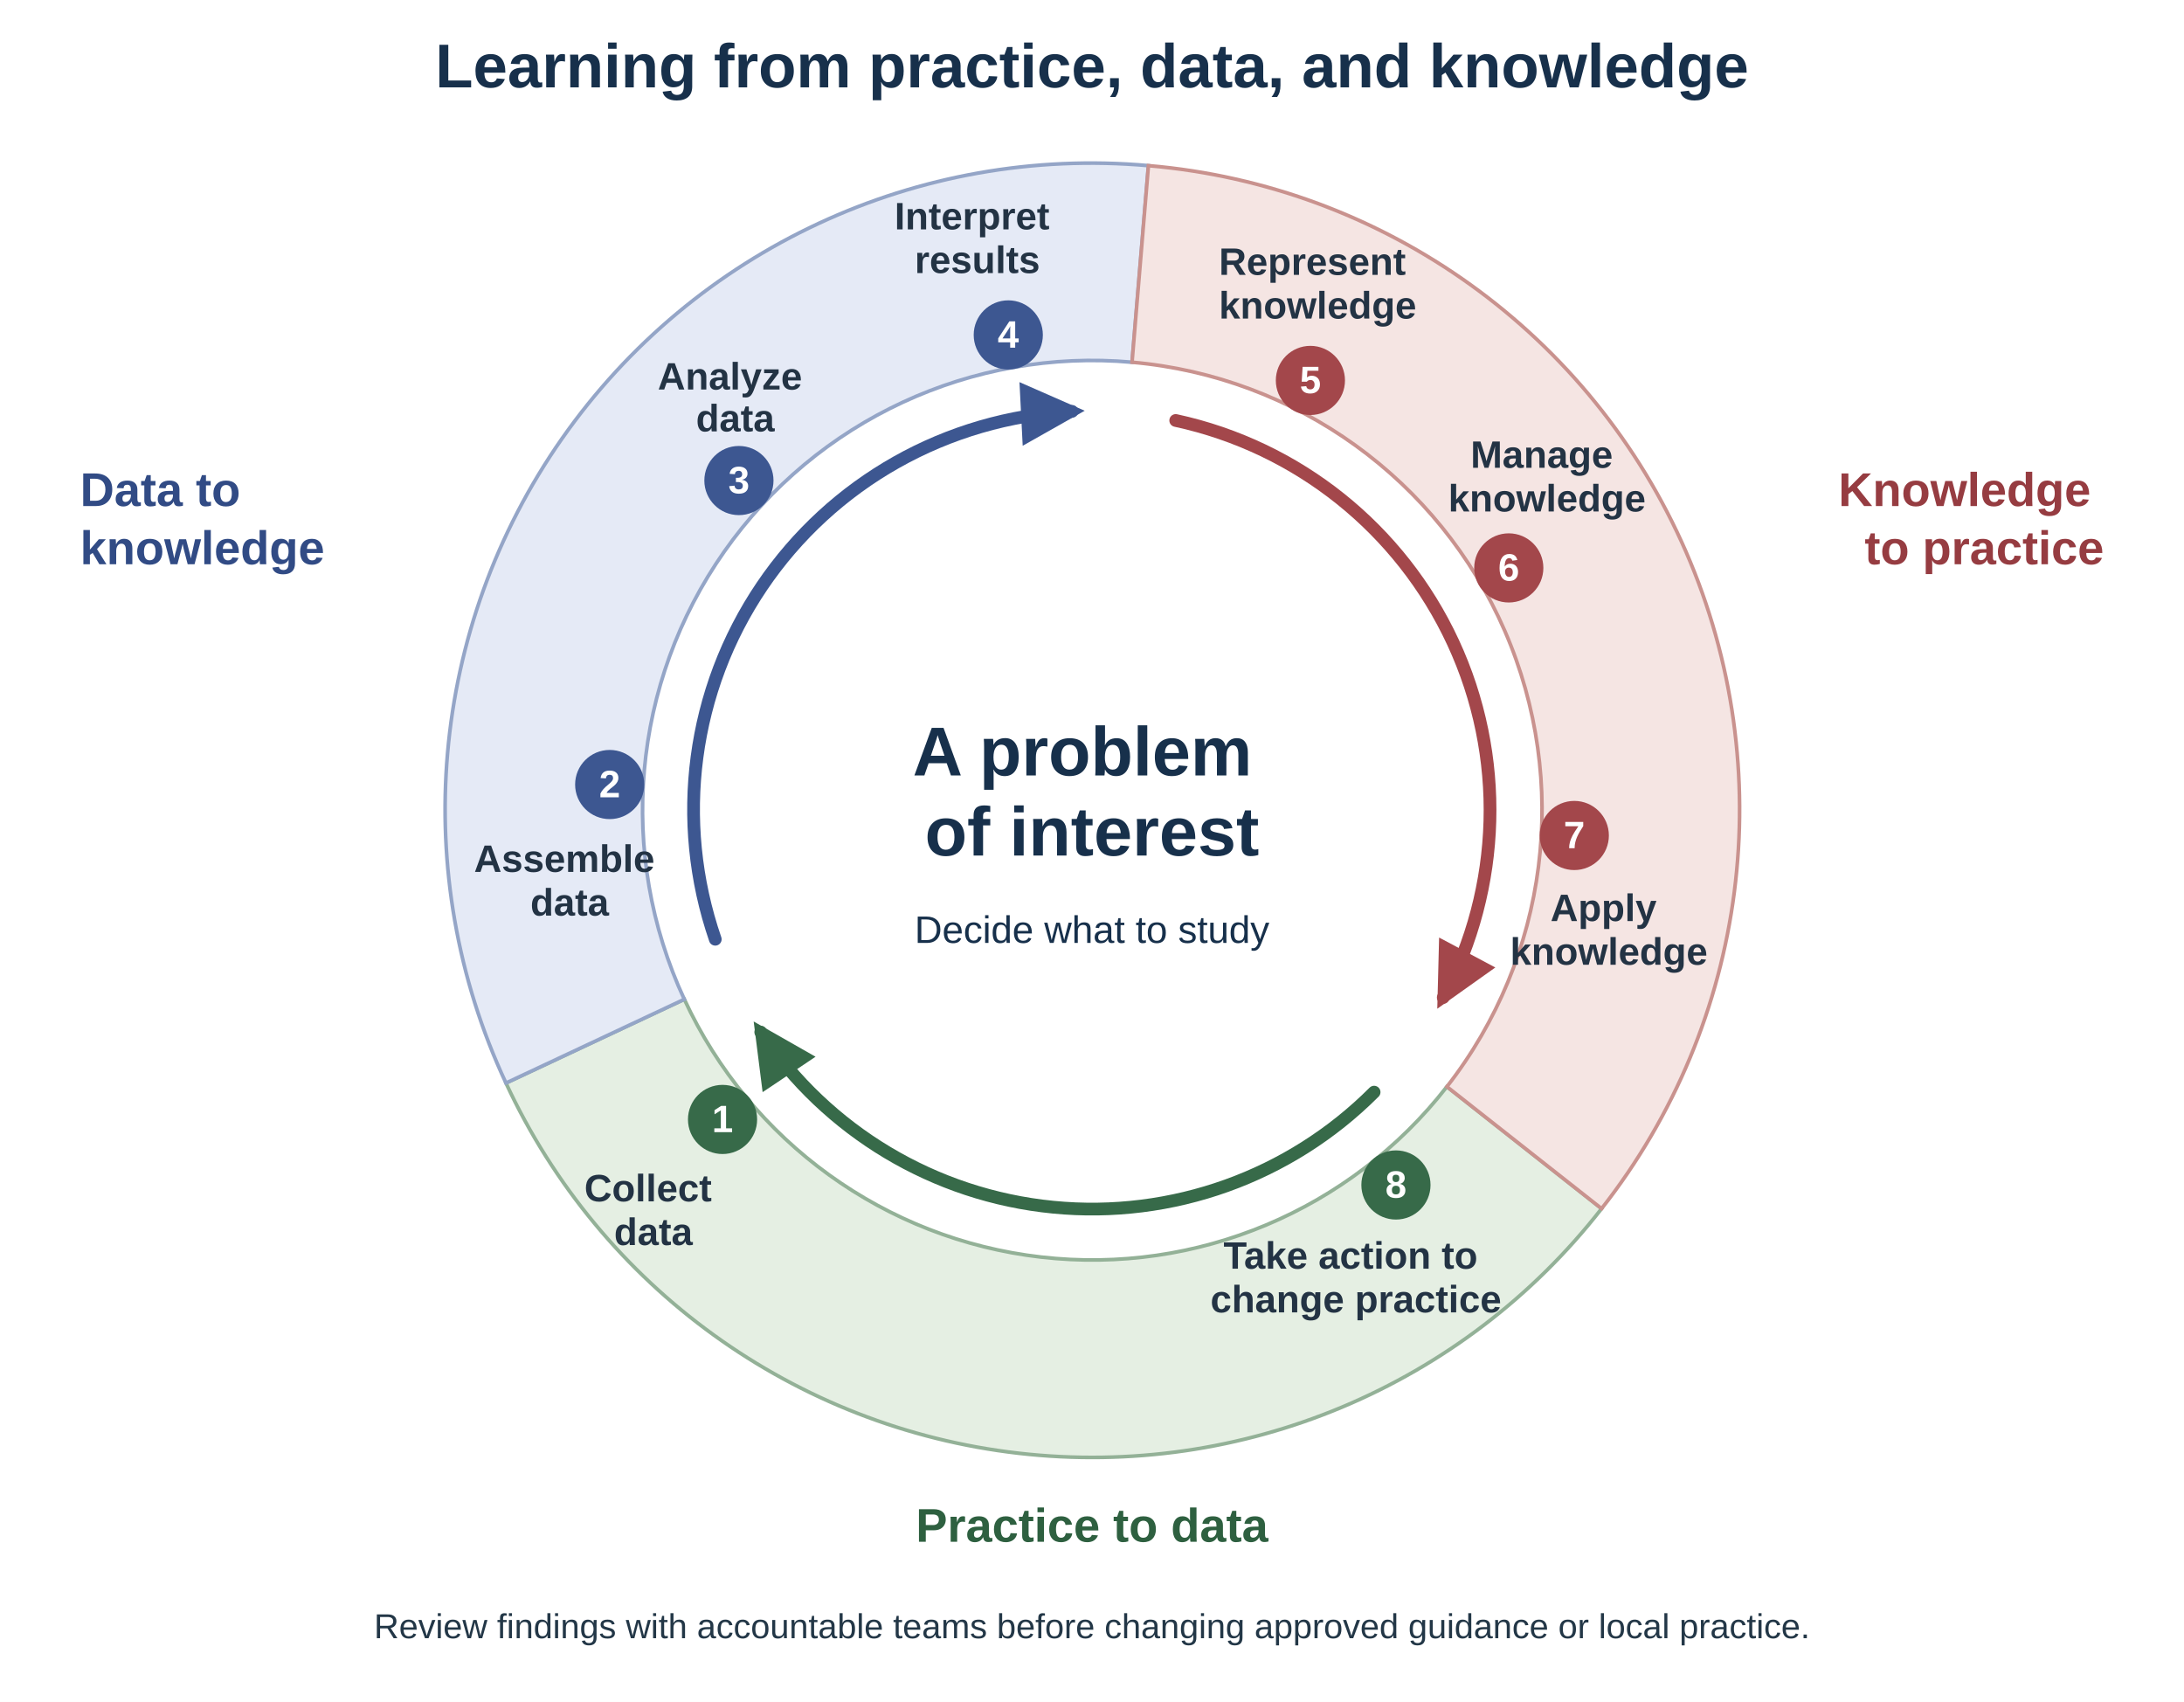
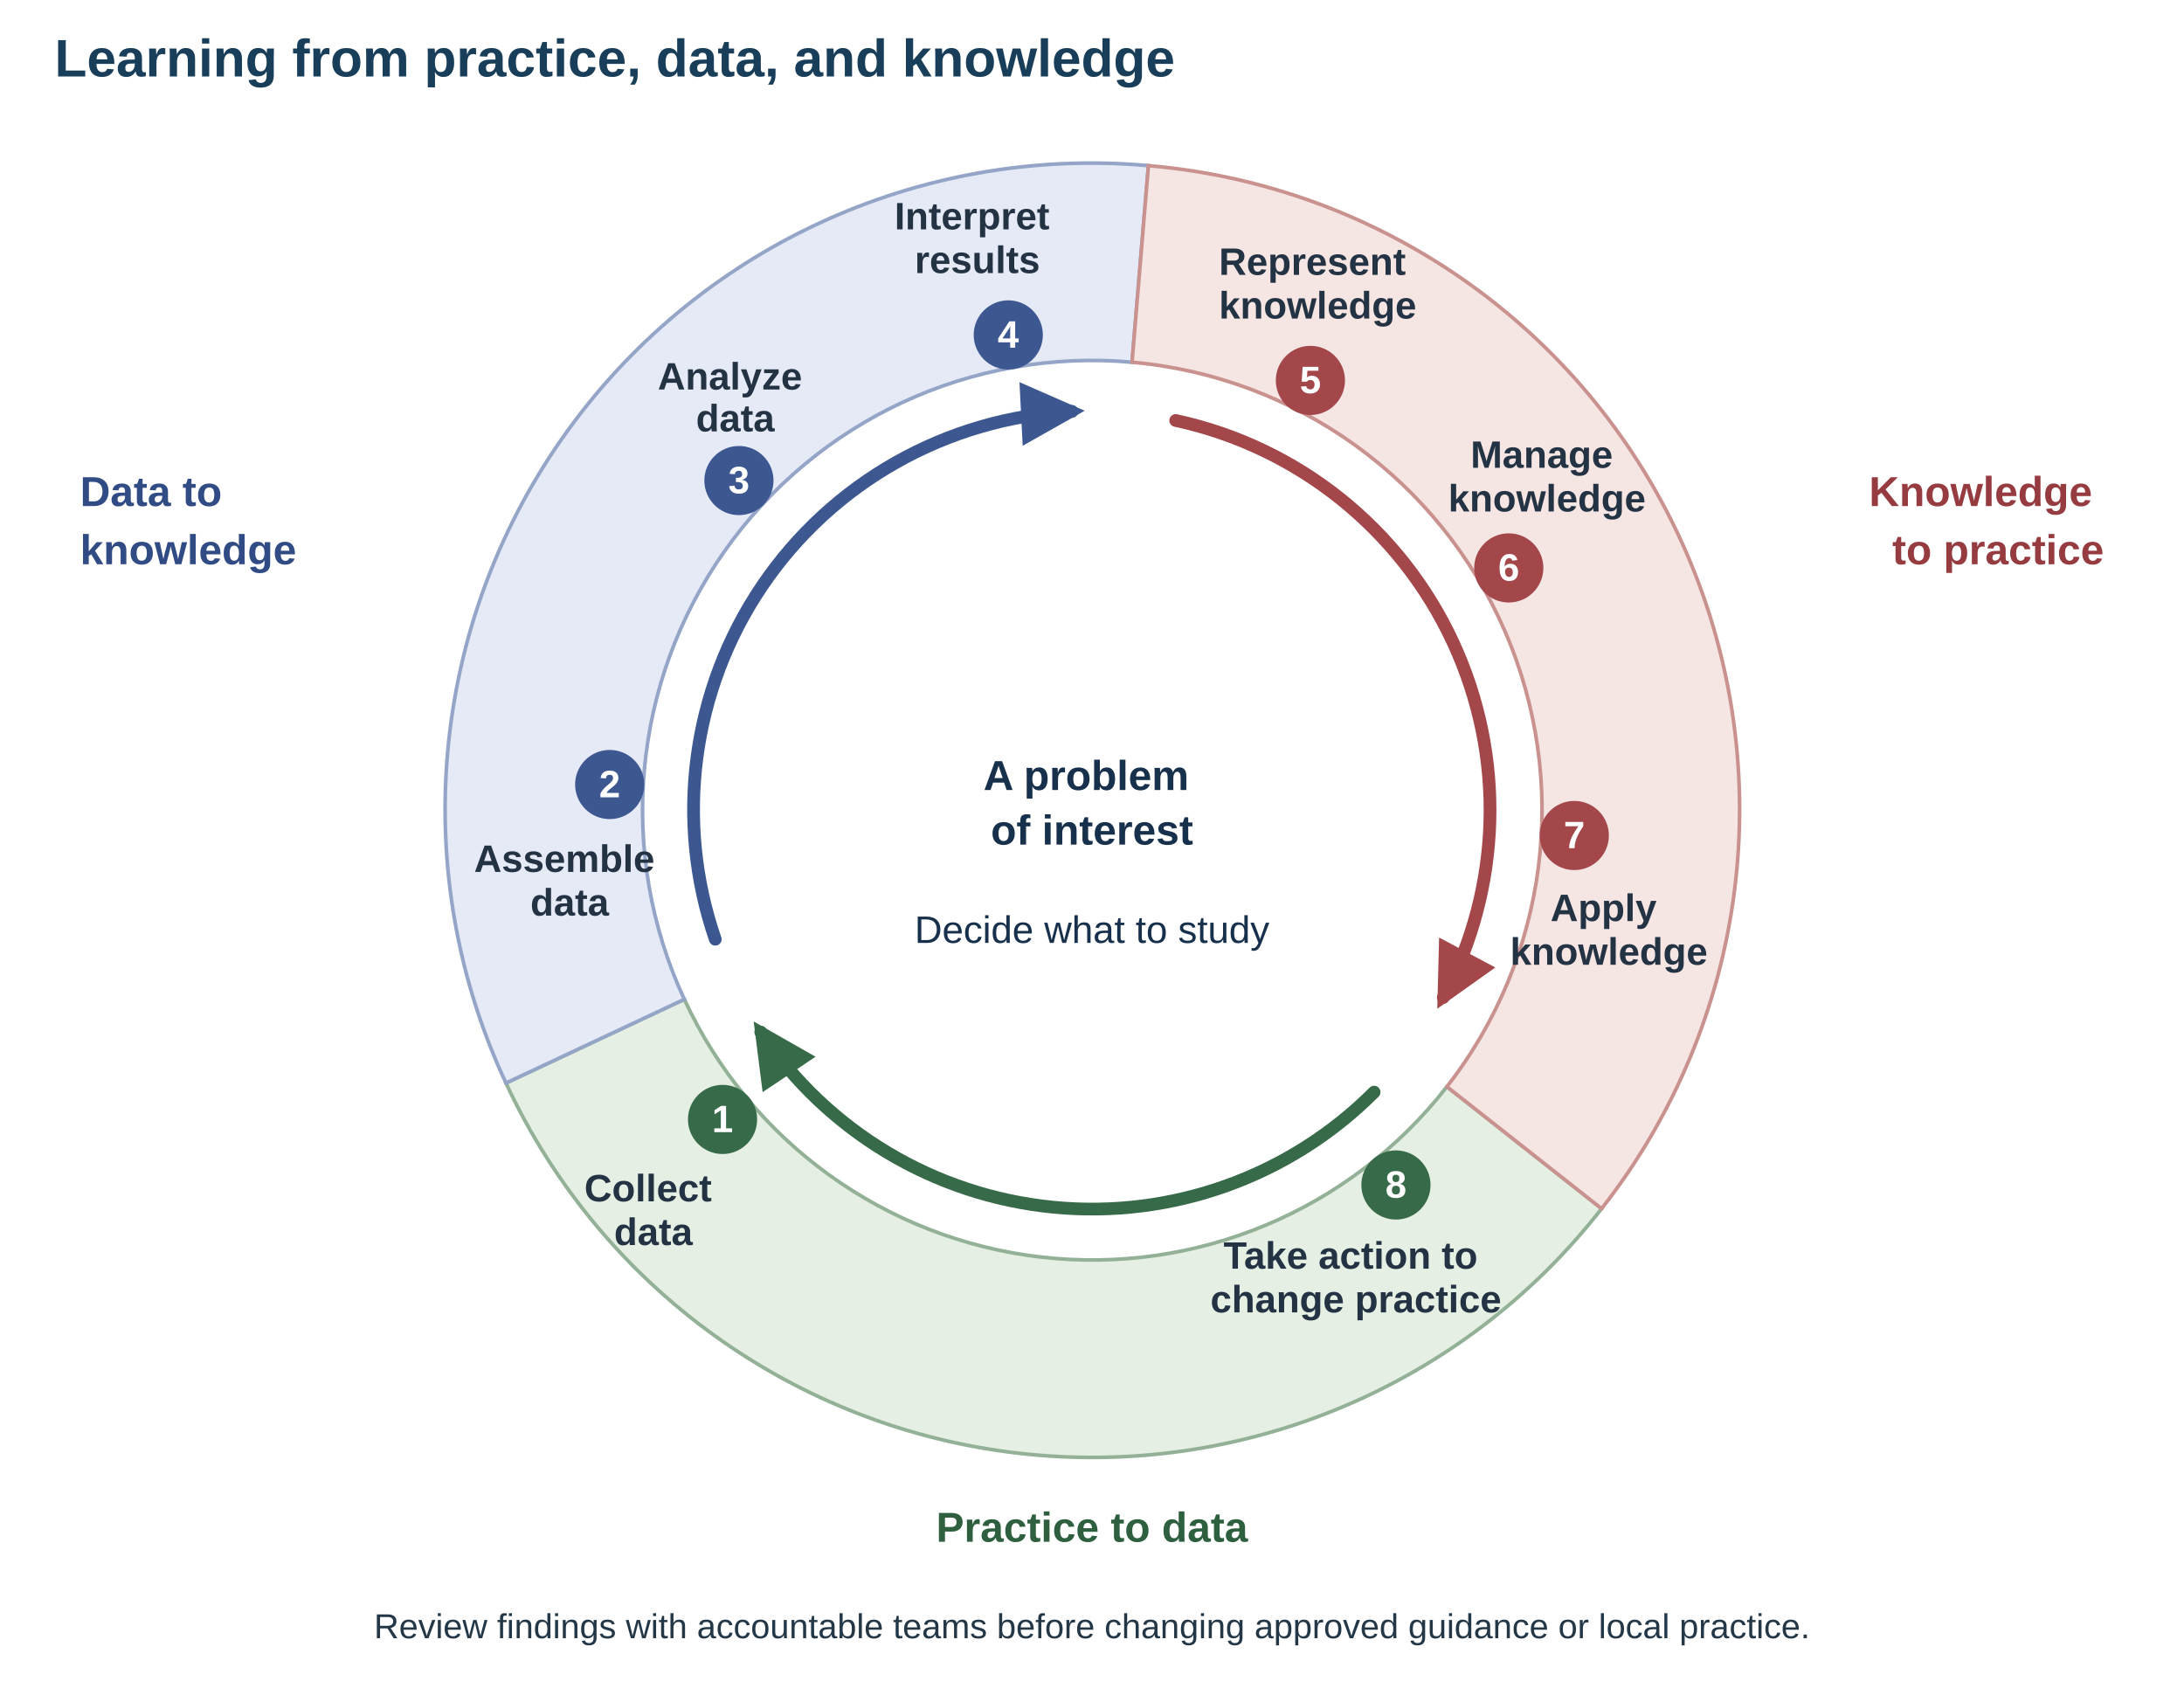
<svg xmlns="http://www.w3.org/2000/svg" width="1200" height="935" viewBox="0 0 1200 935" role="img" aria-labelledby="title desc" font-family="Arial, Helvetica, sans-serif">
  <defs>
    <marker id="green-arrow" viewBox="0 0 10 10" refX="8" refY="5" markerWidth="5" markerHeight="5" orient="auto">
      <path d="M 0 0 L 10 5 L 0 10 Z" fill="#376a49" />
    </marker>
    <marker id="blue-arrow" viewBox="0 0 10 10" refX="8" refY="5" markerWidth="5" markerHeight="5" orient="auto">
      <path d="M 0 0 L 10 5 L 0 10 Z" fill="#3d5791" />
    </marker>
    <marker id="red-arrow" viewBox="0 0 10 10" refX="8" refY="5" markerWidth="5" markerHeight="5" orient="auto">
      <path d="M 0 0 L 10 5 L 0 10 Z" fill="#a3474b" />
    </marker>
  </defs>
  <rect width="1200" height="935" fill="#fff" />
-   <text x="600" y="48" text-anchor="middle" font-size="34" font-weight="700" fill="#17304b">Learning from practice, data, and knowledge</text>
+   <text x="30" y="42" text-anchor="start" font-size="29" fill="#183e59" font-weight="700">Learning from practice, data, and knowledge</text>
  <g id="learning-flows" stroke-width="2">
    <path id="practice-to-data" d="M 880 664 A 355 355 0 0 1 278 595 L 376 549 A 247 247 0 0 0 795 597 Z" fill="#e5efe3" stroke="#93b197" />
    <path id="data-to-knowledge" d="M 278 595 A 355 355 0 0 1 631 91 L 622 199 A 247 247 0 0 0 376 549 Z" fill="#e5eaf6" stroke="#94a5c7" />
    <path id="knowledge-to-practice" d="M 631 91 A 355 355 0 0 1 880 664 L 795 597 A 247 247 0 0 0 622 199 Z" fill="#f5e5e3" stroke="#c9928e" />
  </g>
  <g id="clockwise-direction" fill="none" stroke-width="7" stroke-linecap="round">
    <path d="M 755 600 A 219 219 0 0 1 418 567" stroke="#376a49" marker-end="url(#green-arrow)" />
    <path d="M 393 516 A 219 219 0 0 1 589 226" stroke="#3d5791" marker-end="url(#blue-arrow)" />
    <path d="M 646 231 A 219 219 0 0 1 793 548" stroke="#a3474b" marker-end="url(#red-arrow)" />
  </g>
-   <g id="flow-labels" font-size="26" font-weight="700">
+   <g id="flow-labels" font-size="23" font-weight="700">
    <text x="44" y="278" fill="#314b85">
      <tspan x="44">Data to</tspan>
      <tspan x="44" dy="32">knowledge</tspan>
    </text>
    <text x="1156" y="278" fill="#963c41" text-anchor="end">
      <tspan x="1156">Knowledge</tspan>
      <tspan x="1156" dy="32">to practice</tspan>
    </text>
    <text x="600" y="847" fill="#2e6040" text-anchor="middle">Practice to data</text>
  </g>
  <g id="numbered-learning-activities" text-anchor="middle" fill="#233344" font-weight="700" font-size="21">
    <g id="collect-data">
      <circle cx="397" cy="615" r="19" fill="#376a49" />
      <text x="397" y="622" fill="#fff">1</text>
      <text x="359" y="660">
        <tspan x="359">Collect</tspan>
        <tspan x="359" dy="24">data</tspan>
      </text>
    </g>
    <g id="assemble-data">
      <circle cx="335" cy="431" r="19" fill="#3d5791" />
      <text x="335" y="438" fill="#fff">2</text>
      <text x="313" y="479">
        <tspan x="313">Assemble</tspan>
        <tspan x="313" dy="24">data</tspan>
      </text>
    </g>
    <g id="analyze-data">
      <circle cx="406" cy="264" r="19" fill="#3d5791" />
      <text x="406" y="271" fill="#fff">3</text>
      <text x="404" y="214">
        <tspan x="404">Analyze</tspan>
        <tspan x="404" dy="23">data</tspan>
      </text>
    </g>
    <g id="interpret-results">
      <circle cx="554" cy="184" r="19" fill="#3d5791" />
      <text x="554" y="191" fill="#fff">4</text>
      <text x="537" y="126">
        <tspan x="537">Interpret</tspan>
        <tspan x="537" dy="24">results</tspan>
      </text>
    </g>
    <g id="represent-knowledge">
      <circle cx="720" cy="209" r="19" fill="#a3474b" />
      <text x="720" y="216" fill="#fff">5</text>
      <text x="724" y="151">
        <tspan x="724">Represent</tspan>
        <tspan x="724" dy="24">knowledge</tspan>
      </text>
    </g>
    <g id="manage-knowledge">
      <circle cx="829" cy="312" r="19" fill="#a3474b" />
      <text x="829" y="319" fill="#fff">6</text>
      <text x="850" y="257">
        <tspan x="850">Manage</tspan>
        <tspan x="850" dy="24">knowledge</tspan>
      </text>
    </g>
    <g id="apply-knowledge">
      <circle cx="865" cy="459" r="19" fill="#a3474b" />
      <text x="865" y="466" fill="#fff">7</text>
      <text x="884" y="506">
        <tspan x="884">Apply</tspan>
        <tspan x="884" dy="24">knowledge</tspan>
      </text>
    </g>
    <g id="change-practice">
      <circle cx="767" cy="651" r="19" fill="#376a49" />
      <text x="767" y="658" fill="#fff">8</text>
      <text x="745" y="697">
        <tspan x="745">Take action to</tspan>
        <tspan x="745" dy="24">change practice</tspan>
      </text>
    </g>
  </g>
  <g id="problem-of-interest" text-anchor="middle" fill="#17304b">
-     <text x="600" y="426" font-size="38" font-weight="700">
+     <text x="600" y="434" font-size="23" font-weight="700">
      <tspan x="600">A problem</tspan>
-       <tspan x="600" dy="44">of interest</tspan>
+       <tspan x="600" dy="30">of interest</tspan>
    </text>
    <text x="600" y="518" font-size="21">Decide what to study</text>
  </g>
  <text id="reviewed-feedback" x="600" y="900" text-anchor="middle" font-size="19" fill="#233747">Review findings with accountable teams before changing approved guidance or local practice.</text>
</svg>
